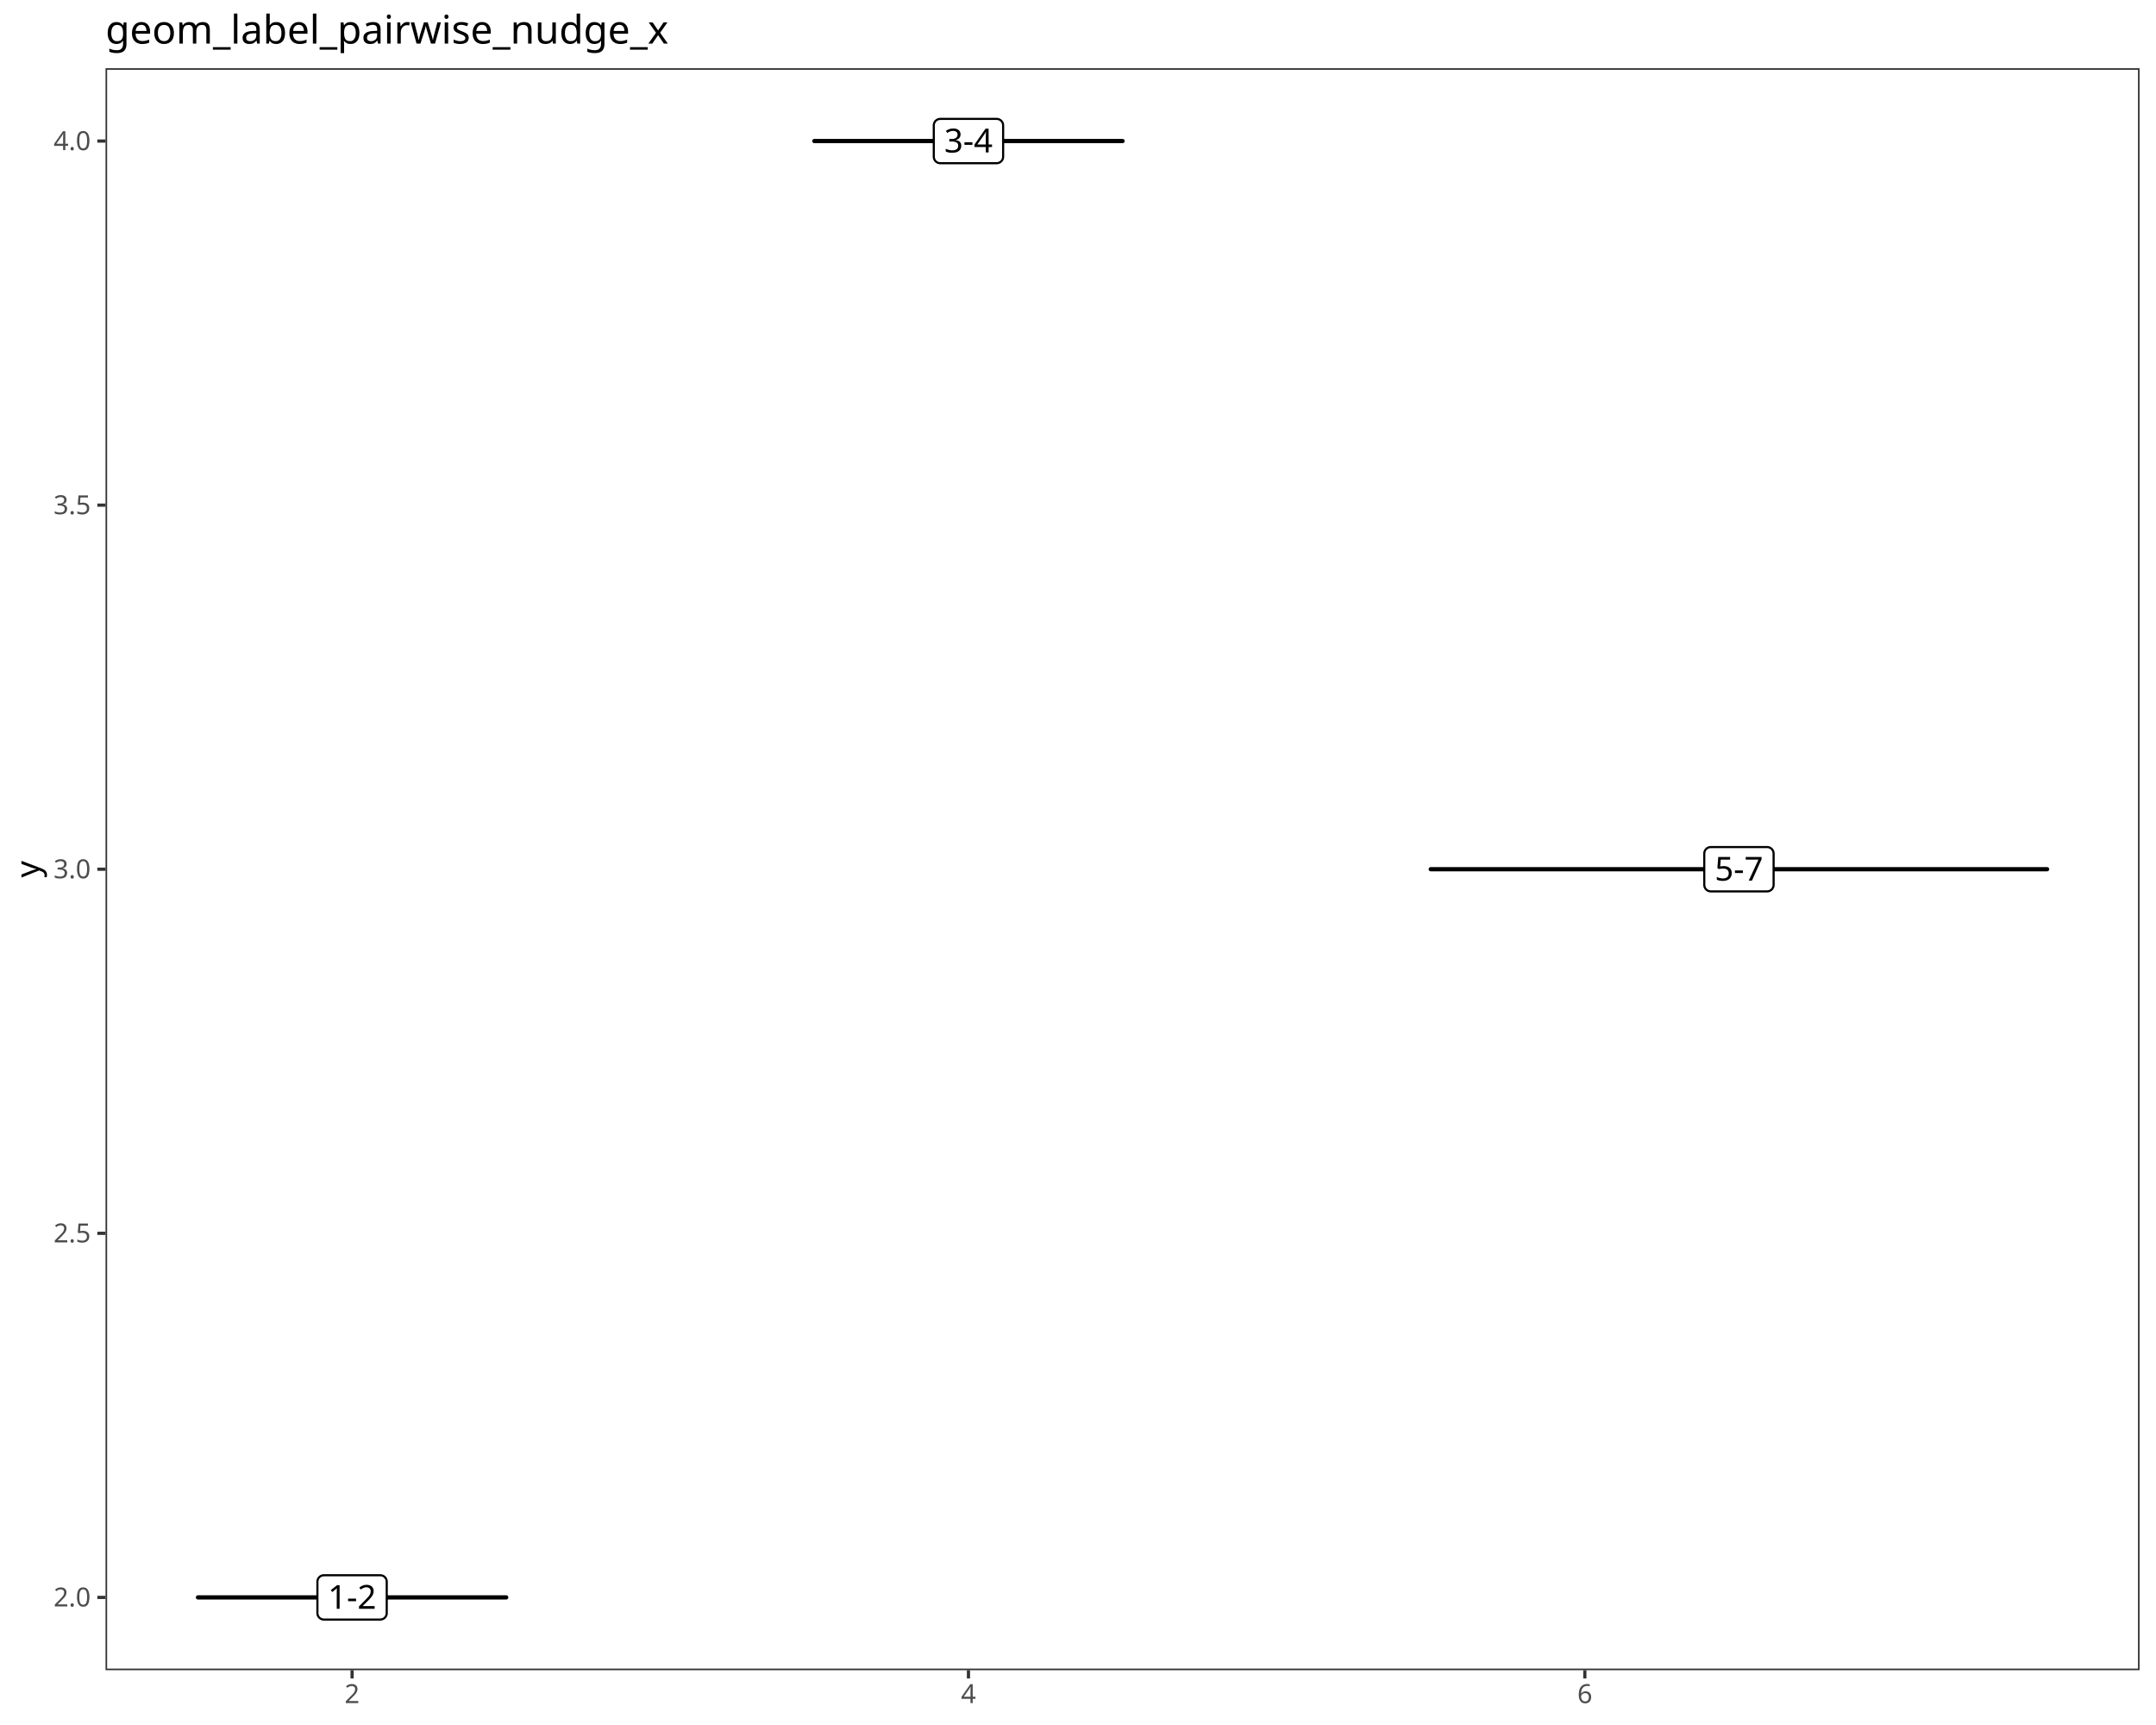
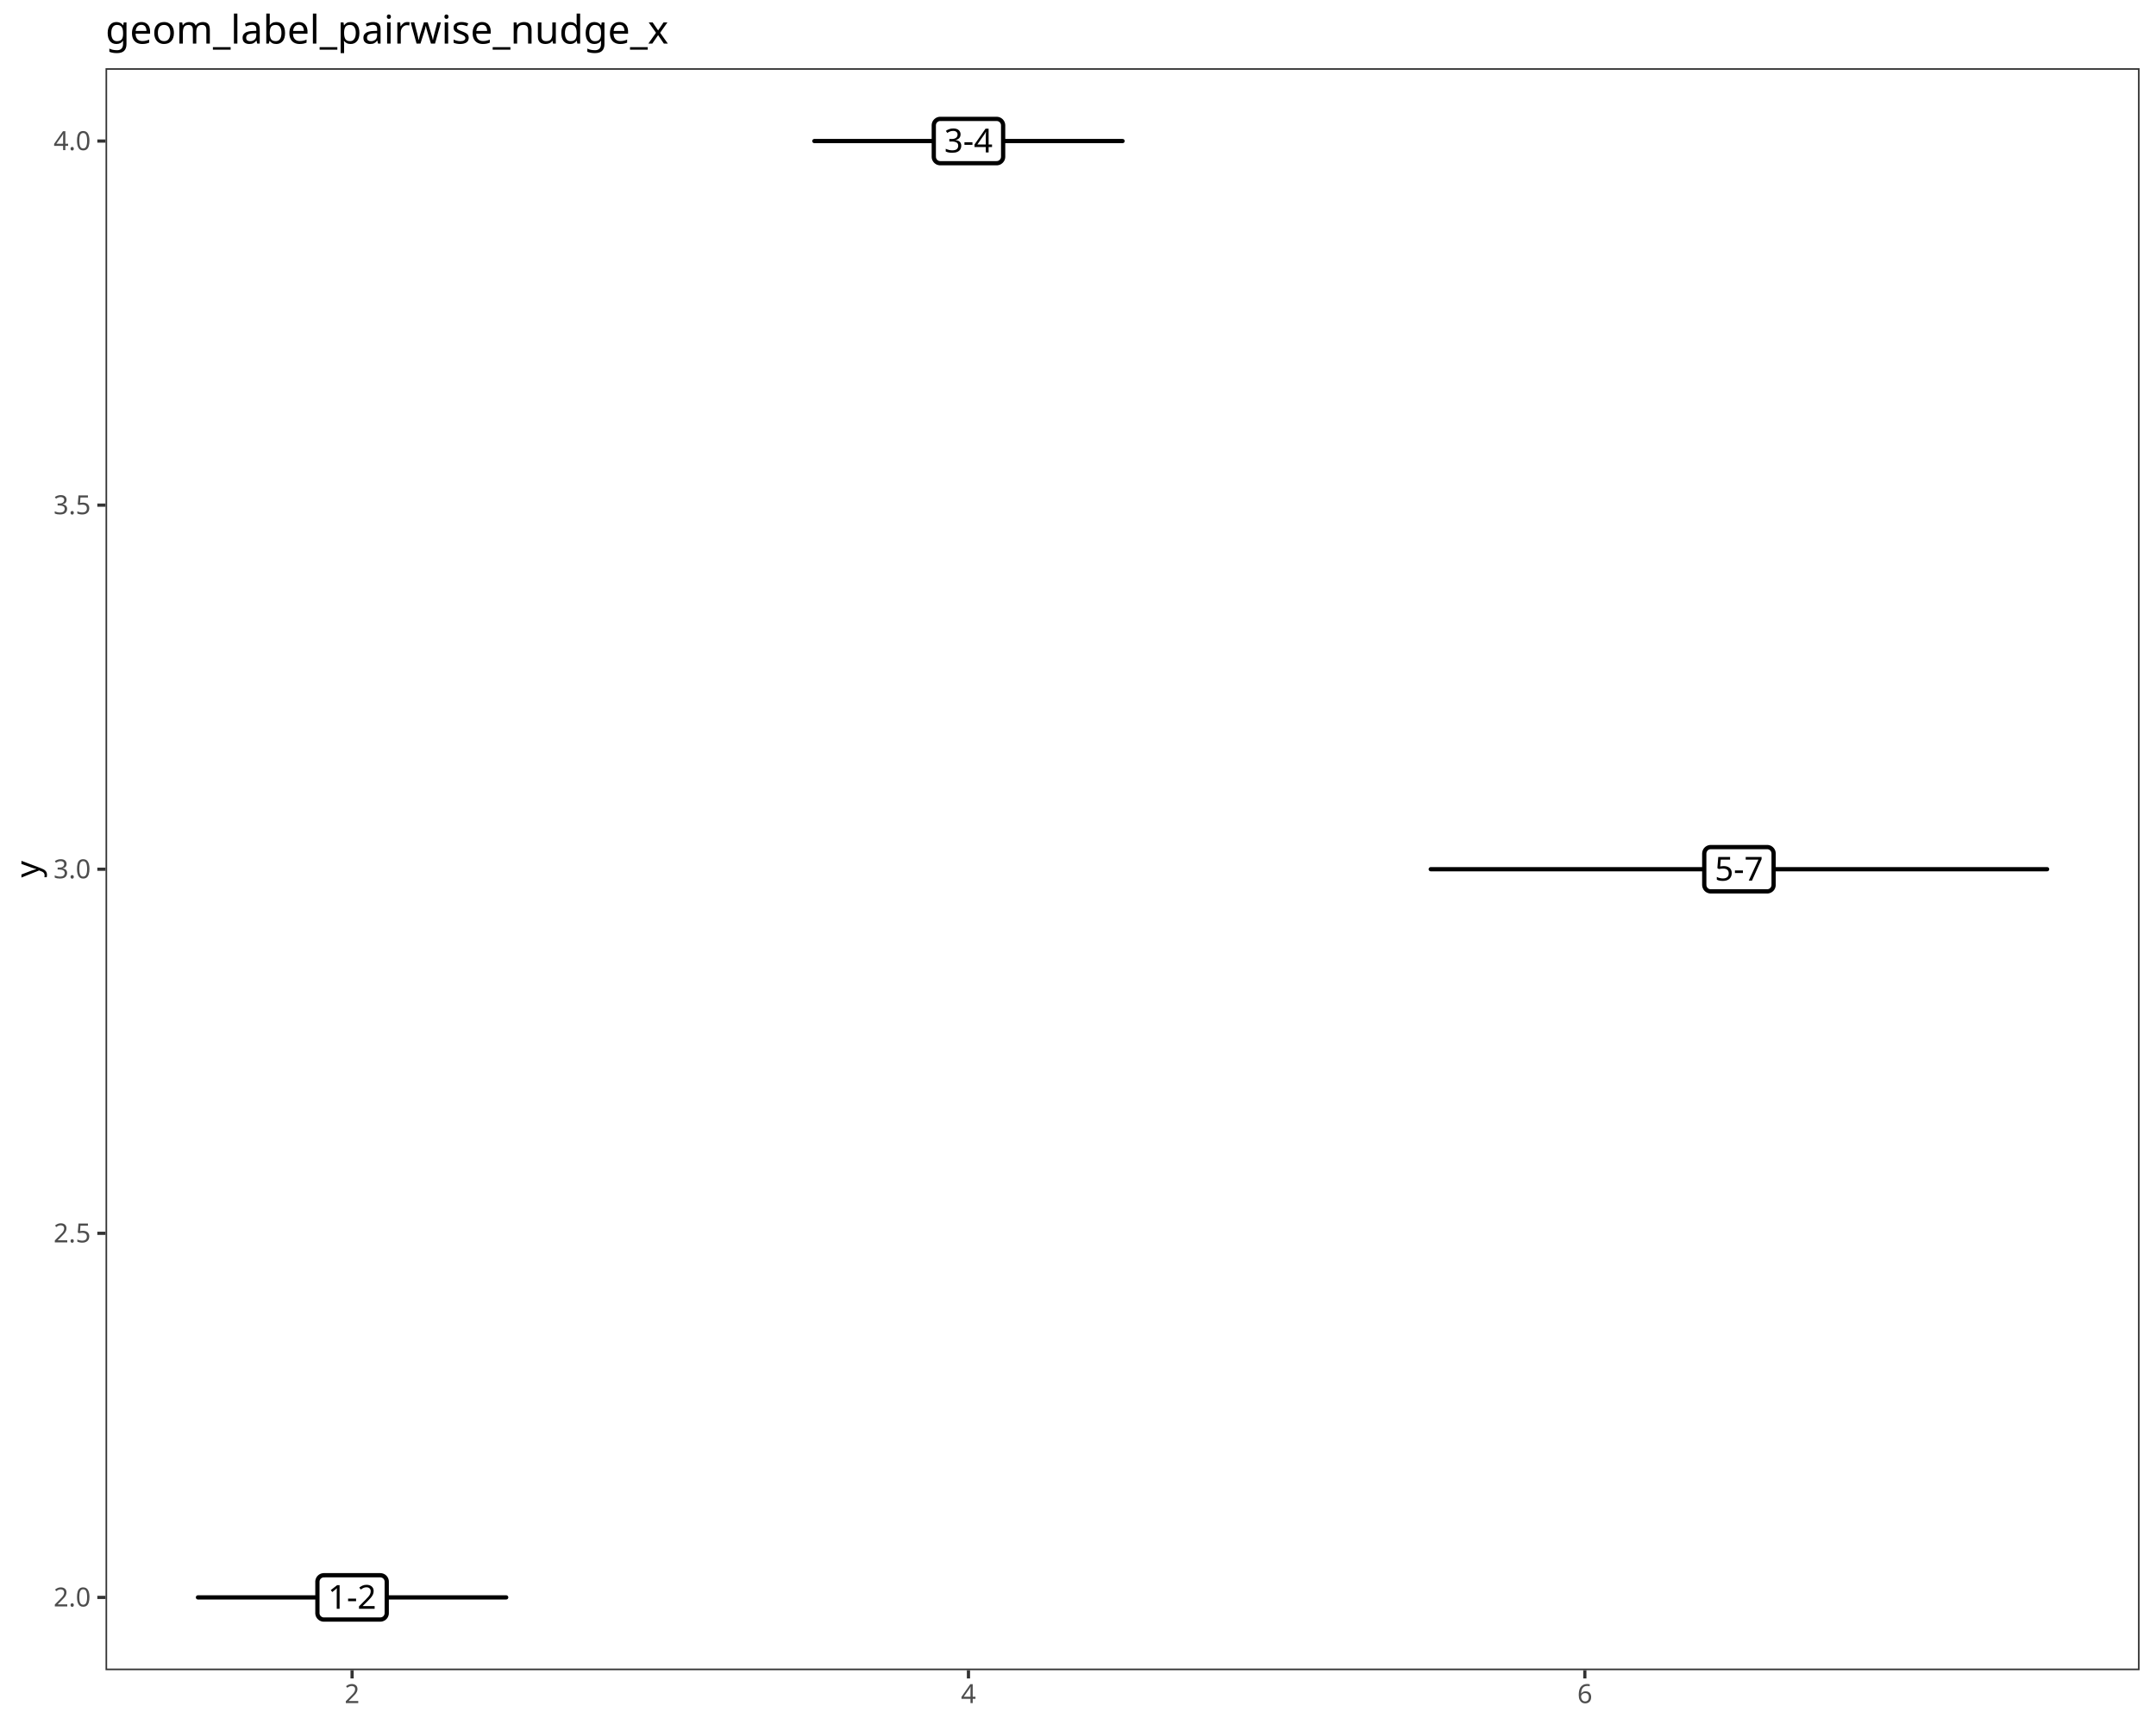
<svg xmlns="http://www.w3.org/2000/svg" class="svglite" data-engine-version="2.0" width="720.00pt" height="576.00pt" viewBox="0 0 720.00 576.00">
  <defs>
    <style type="text/css">
    .svglite line, .svglite polyline, .svglite polygon, .svglite path, .svglite rect, .svglite circle {
      fill: none;
      stroke: #000000;
      stroke-linecap: round;
      stroke-linejoin: round;
      stroke-miterlimit: 10.00;
    }
  </style>
  </defs>
  <rect width="100%" height="100%" style="stroke: none; fill: #FFFFFF;" />
  <defs>
    <clipPath id="cpMC4wMHw3MjAuMDB8MC4wMHw1NzYuMDA=">
      <rect x="0.00" y="0.00" width="720.00" height="576.00" />
    </clipPath>
  </defs>
  <g clip-path="url(#cpMC4wMHw3MjAuMDB8MC4wMHw1NzYuMDA=)">
    <rect x="0.00" y="0.00" width="720.00" height="576.00" style="stroke-width: 1.07; stroke: #FFFFFF; fill: #FFFFFF;" />
  </g>
  <defs>
    <clipPath id="cpMzUuMjR8NzE0LjUyfDIyLjc4fDU1Ny43MQ==">
      <rect x="35.24" y="22.78" width="679.28" height="534.92" />
    </clipPath>
  </defs>
  <g clip-path="url(#cpMzUuMjR8NzE0LjUyfDIyLjc4fDU1Ny43MQ==)">
    <rect x="35.24" y="22.78" width="679.28" height="534.92" style="stroke-width: 1.07; stroke: none; fill: #FFFFFF;" />
    <line x1="66.11" y1="533.39" x2="169.04" y2="533.39" style="stroke-width: 1.42;" />
-     <polygon points="108.16,540.79 126.99,540.79 126.91,540.79 127.25,540.77 127.59,540.70 127.92,540.58 128.22,540.41 128.49,540.19 128.72,539.93 128.91,539.63 129.04,539.31 129.13,538.98 129.15,538.63 129.15,538.63 129.15,528.15 129.15,528.15 129.13,527.81 129.04,527.47 128.91,527.15 128.72,526.85 128.49,526.59 128.22,526.37 127.92,526.20 127.59,526.08 127.25,526.01 126.99,525.99 108.16,525.99 108.42,526.01 108.07,525.99 107.73,526.04 107.39,526.13 107.08,526.28 106.79,526.48 106.54,526.72 106.33,527.00 106.17,527.31 106.06,527.64 106.00,527.98 106.00,528.15 106.00,538.63 106.00,538.46 106.00,538.80 106.06,539.15 106.17,539.48 106.33,539.78 106.54,540.06 106.79,540.30 107.08,540.50 107.39,540.65 107.73,540.75 108.07,540.79 " style="stroke-width: 0.71; fill: #FFFFFF;" />
+     <polygon points="108.16,540.79 126.99,540.79 126.91,540.79 127.25,540.77 127.59,540.70 127.92,540.58 128.22,540.41 128.49,540.19 128.72,539.93 128.91,539.63 129.04,539.31 129.13,538.98 129.15,538.63 129.15,538.63 129.15,528.15 129.15,528.15 129.13,527.81 129.04,527.47 128.91,527.15 128.72,526.85 128.49,526.59 128.22,526.37 127.92,526.20 127.59,526.08 127.25,526.01 126.99,525.99 108.16,525.99 108.42,526.01 108.07,525.99 107.73,526.04 107.39,526.13 107.08,526.28 106.79,526.48 106.54,526.72 106.33,527.00 106.17,527.31 106.06,527.64 106.00,527.98 106.00,528.15 106.00,538.63 106.00,538.46 106.00,538.80 106.06,539.15 106.17,539.48 106.33,539.78 106.54,540.06 106.79,540.30 107.08,540.50 107.39,540.65 107.73,540.75 108.07,540.79 " style="stroke-width: 1.42; fill: #FFFFFF;" />
    <text x="117.58" y="537.19" text-anchor="middle" style="font-size: 11.04px; font-family: sans;" textLength="15.96px" lengthAdjust="spacingAndGlyphs">1-2</text>
    <line x1="271.96" y1="47.10" x2="374.88" y2="47.10" style="stroke-width: 1.42;" />
-     <polygon points="314.00,54.50 332.84,54.50 332.75,54.50 333.10,54.48 333.44,54.41 333.76,54.29 334.06,54.11 334.33,53.89 334.56,53.63 334.75,53.34 334.89,53.02 334.97,52.68 335.00,52.34 335.00,52.34 335.00,41.86 335.00,41.86 334.97,41.51 334.89,41.18 334.75,40.86 334.56,40.56 334.33,40.30 334.06,40.08 333.76,39.91 333.44,39.78 333.10,39.72 332.84,39.70 314.00,39.70 314.26,39.72 313.91,39.70 313.57,39.74 313.23,39.84 312.92,39.99 312.63,40.19 312.38,40.43 312.17,40.70 312.01,41.01 311.90,41.34 311.85,41.69 311.84,41.86 311.84,52.34 311.85,52.16 311.85,52.51 311.90,52.85 312.01,53.18 312.17,53.49 312.38,53.77 312.63,54.01 312.92,54.21 313.23,54.36 313.57,54.45 313.91,54.50 " style="stroke-width: 0.71; fill: #FFFFFF;" />
+     <polygon points="314.00,54.50 332.84,54.50 332.75,54.50 333.10,54.48 333.44,54.41 333.76,54.29 334.06,54.11 334.33,53.89 334.56,53.63 334.75,53.34 334.89,53.02 334.97,52.68 335.00,52.34 335.00,52.34 335.00,41.86 335.00,41.86 334.97,41.51 334.89,41.18 334.75,40.86 334.56,40.56 334.33,40.30 334.06,40.08 333.76,39.91 333.44,39.78 333.10,39.72 332.84,39.70 314.00,39.70 314.26,39.72 313.91,39.70 313.57,39.74 313.23,39.84 312.92,39.99 312.63,40.19 312.38,40.43 312.17,40.70 312.01,41.01 311.90,41.34 311.85,41.69 311.84,41.86 311.84,52.34 311.85,52.16 311.85,52.51 311.90,52.85 312.01,53.18 312.17,53.49 312.38,53.77 312.63,54.01 312.92,54.21 313.23,54.36 313.57,54.45 313.91,54.50 " style="stroke-width: 1.42; fill: #FFFFFF;" />
    <text x="323.42" y="50.90" text-anchor="middle" style="font-size: 11.04px; font-family: sans;" textLength="15.96px" lengthAdjust="spacingAndGlyphs">3-4</text>
    <line x1="477.80" y1="290.24" x2="683.64" y2="290.24" style="stroke-width: 1.42;" />
-     <polygon points="571.30,297.64 590.14,297.64 590.05,297.64 590.40,297.63 590.74,297.56 591.07,297.43 591.37,297.26 591.64,297.04 591.87,296.78 592.05,296.49 592.19,296.17 592.27,295.83 592.30,295.48 592.30,295.48 592.30,285.01 592.30,285.01 592.27,284.66 592.19,284.32 592.05,284.00 591.87,283.71 591.64,283.45 591.37,283.23 591.07,283.05 590.74,282.93 590.40,282.86 590.14,282.85 571.30,282.85 571.56,282.86 571.22,282.85 570.87,282.89 570.54,282.99 570.22,283.14 569.94,283.33 569.69,283.57 569.48,283.85 569.32,284.16 569.21,284.49 569.15,284.83 569.14,285.01 569.14,295.48 569.15,295.31 569.15,295.66 569.21,296.00 569.32,296.33 569.48,296.64 569.69,296.92 569.94,297.16 570.22,297.35 570.54,297.50 570.87,297.60 571.22,297.64 " style="stroke-width: 0.71; fill: #FFFFFF;" />
+     <polygon points="571.30,297.64 590.14,297.64 590.05,297.64 590.40,297.63 590.74,297.56 591.07,297.43 591.37,297.26 591.64,297.04 591.87,296.78 592.05,296.49 592.19,296.17 592.27,295.83 592.30,295.48 592.30,295.48 592.30,285.01 592.30,285.01 592.27,284.66 592.19,284.32 592.05,284.00 591.87,283.71 591.64,283.45 591.37,283.23 591.07,283.05 590.74,282.93 590.40,282.86 590.14,282.85 571.30,282.85 571.56,282.86 571.22,282.85 570.87,282.89 570.54,282.99 570.22,283.14 569.94,283.33 569.69,283.57 569.48,283.85 569.32,284.16 569.21,284.49 569.15,284.83 569.14,285.01 569.14,295.48 569.15,295.31 569.15,295.66 569.21,296.00 569.32,296.33 569.48,296.64 569.69,296.92 569.94,297.16 570.22,297.35 570.54,297.50 570.87,297.60 571.22,297.64 " style="stroke-width: 1.42; fill: #FFFFFF;" />
    <text x="580.72" y="294.04" text-anchor="middle" style="font-size: 11.04px; font-family: sans;" textLength="15.96px" lengthAdjust="spacingAndGlyphs">5-7</text>
    <rect x="35.24" y="22.78" width="679.28" height="534.92" style="stroke-width: 1.07; stroke: #333333;" />
  </g>
  <g clip-path="url(#cpMC4wMHw3MjAuMDB8MC4wMHw1NzYuMDA=)">
    <text x="30.31" y="536.42" text-anchor="end" style="font-size: 8.80px; fill: #4D4D4D; font-family: sans;" textLength="12.23px" lengthAdjust="spacingAndGlyphs">2.0</text>
    <text x="30.31" y="414.85" text-anchor="end" style="font-size: 8.80px; fill: #4D4D4D; font-family: sans;" textLength="12.23px" lengthAdjust="spacingAndGlyphs">2.5</text>
    <text x="30.31" y="293.27" text-anchor="end" style="font-size: 8.80px; fill: #4D4D4D; font-family: sans;" textLength="12.23px" lengthAdjust="spacingAndGlyphs">3.0</text>
    <text x="30.31" y="171.70" text-anchor="end" style="font-size: 8.80px; fill: #4D4D4D; font-family: sans;" textLength="12.23px" lengthAdjust="spacingAndGlyphs">3.5</text>
    <text x="30.31" y="50.13" text-anchor="end" style="font-size: 8.80px; fill: #4D4D4D; font-family: sans;" textLength="12.23px" lengthAdjust="spacingAndGlyphs">4.0</text>
    <polyline points="32.50,533.39 35.24,533.39 " style="stroke-width: 1.07; stroke: #333333; stroke-linecap: butt;" />
    <polyline points="32.50,411.82 35.24,411.82 " style="stroke-width: 1.07; stroke: #333333; stroke-linecap: butt;" />
    <polyline points="32.50,290.24 35.24,290.24 " style="stroke-width: 1.07; stroke: #333333; stroke-linecap: butt;" />
    <polyline points="32.50,168.67 35.24,168.67 " style="stroke-width: 1.07; stroke: #333333; stroke-linecap: butt;" />
    <polyline points="32.50,47.10 35.24,47.10 " style="stroke-width: 1.07; stroke: #333333; stroke-linecap: butt;" />
    <polyline points="117.58,560.45 117.58,557.71 " style="stroke-width: 1.07; stroke: #333333; stroke-linecap: butt;" />
    <polyline points="323.42,560.45 323.42,557.71 " style="stroke-width: 1.07; stroke: #333333; stroke-linecap: butt;" />
    <polyline points="529.26,560.45 529.26,557.71 " style="stroke-width: 1.07; stroke: #333333; stroke-linecap: butt;" />
    <text x="117.58" y="568.69" text-anchor="middle" style="font-size: 8.80px; fill: #4D4D4D; font-family: sans;" textLength="4.89px" lengthAdjust="spacingAndGlyphs">2</text>
    <text x="323.42" y="568.69" text-anchor="middle" style="font-size: 8.80px; fill: #4D4D4D; font-family: sans;" textLength="4.89px" lengthAdjust="spacingAndGlyphs">4</text>
    <text x="529.26" y="568.69" text-anchor="middle" style="font-size: 8.80px; fill: #4D4D4D; font-family: sans;" textLength="4.89px" lengthAdjust="spacingAndGlyphs">6</text>
    <text transform="translate(13.05,290.24) rotate(-90)" text-anchor="middle" style="font-size: 11.00px; font-family: sans;" textLength="5.50px" lengthAdjust="spacingAndGlyphs">y</text>
    <text x="35.24" y="14.56" style="font-size: 13.20px; font-family: sans;" textLength="182.02px" lengthAdjust="spacingAndGlyphs">geom_label_pairwise_nudge_x</text>
  </g>
</svg>
